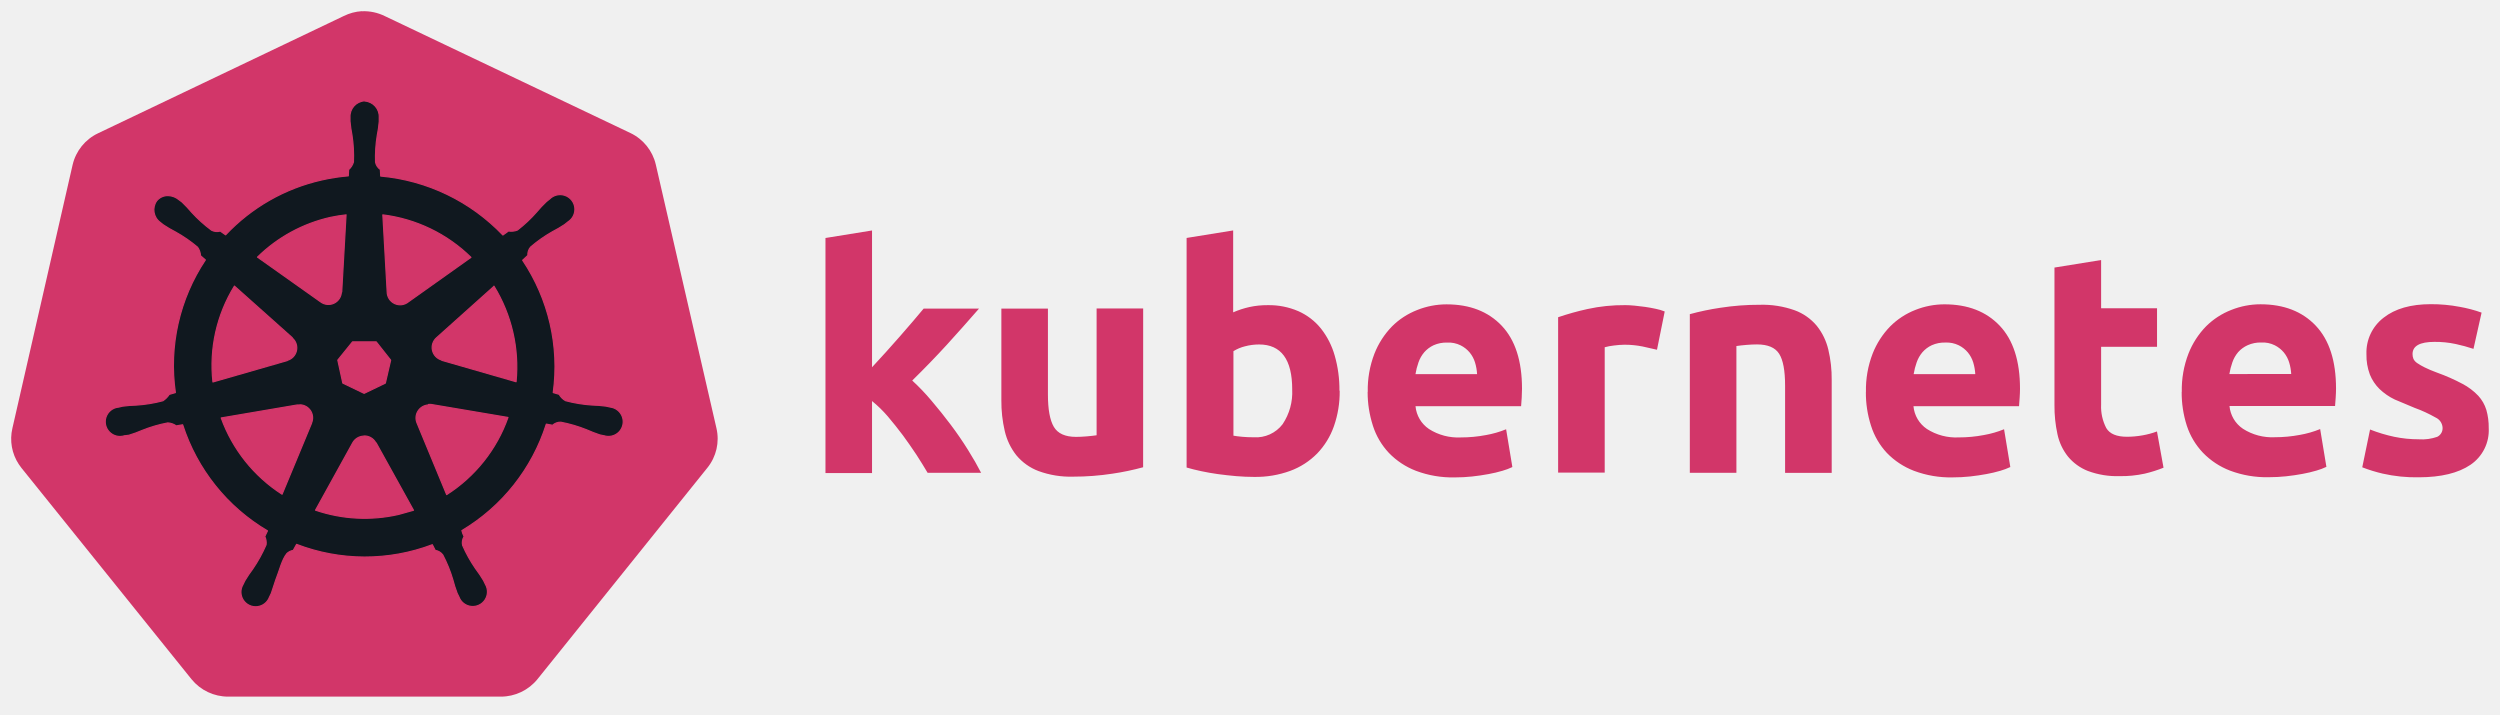
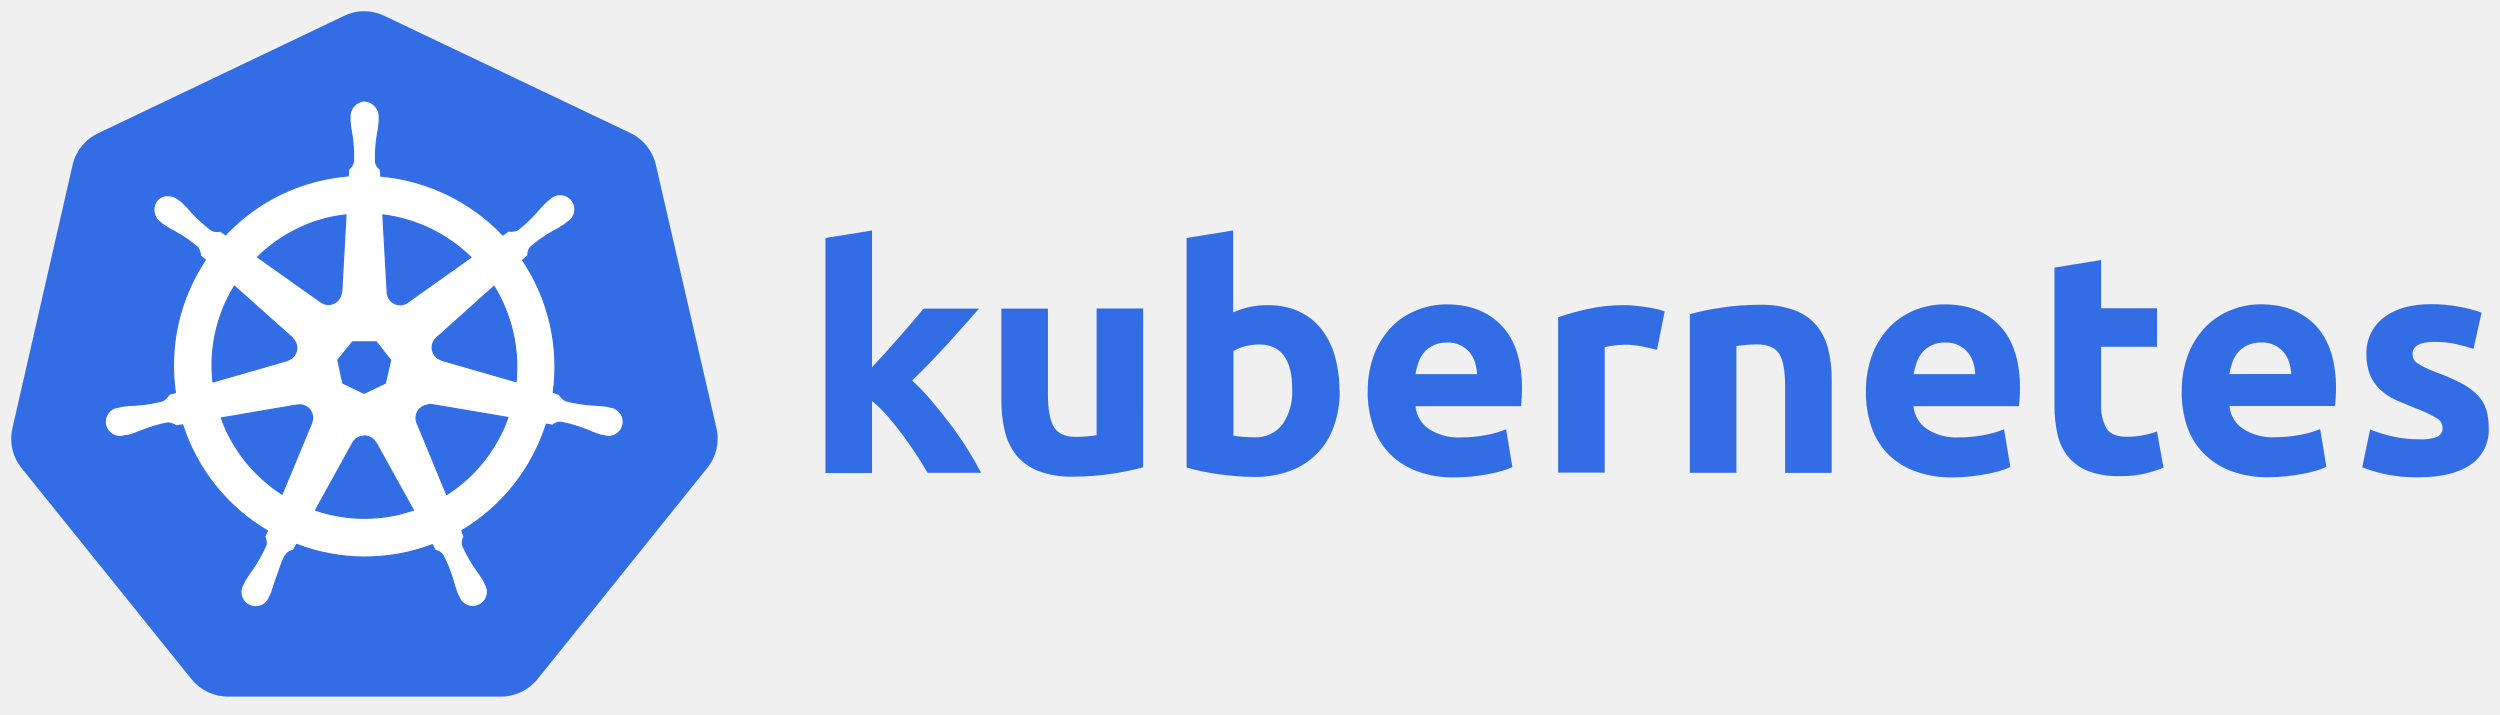
- <svg xmlns="http://www.w3.org/2000/svg" xmlns:xlink="http://www.w3.org/1999/xlink" viewBox="0 0 112 32" fill="#10181f" fill-rule="evenodd" stroke="#d23669" stroke-linecap="round" stroke-linejoin="round">
+ <svg xmlns="http://www.w3.org/2000/svg" xmlns:xlink="http://www.w3.org/1999/xlink" viewBox="0 0 112 32" fill="#FFFFFF" fill-rule="evenodd" stroke="#326DE6" stroke-linecap="round" stroke-linejoin="round">
  <use xlink:href="#A" x=".5" y=".5" />
  <symbol id="A" overflow="visible">
    <g fill-rule="nonzero">
-       <path d="M15.717 0a2.12 2.12 0 0 0-.814.216L3.89 5.472a2.09 2.09 0 0 0-1.138 1.417l-2.697 11.8a2.07 2.07 0 0 0 .287 1.61q.056.086.12.166l7.62 9.467a2.11 2.11 0 0 0 1.641.777h12.211a2.11 2.11 0 0 0 1.646-.784l7.612-9.47c.4-.495.55-1.147.406-1.766L28.881 6.877a2.09 2.09 0 0 0-1.138-1.417L16.738.22a2.12 2.12 0 0 0-1.021-.216z" stroke="none" fill="#d23669" />
-       <path d="M15.827 4.017a.7.7 0 0 0-.648.732v.186a5.8 5.8 0 0 0 .09.626c.061.396.082.796.065 1.196a.72.72 0 0 1-.216.341l-.015.28c-.4.033-.798.095-1.19.184a8.47 8.47 0 0 0-4.306 2.457l-.238-.168a.52.52 0 0 1-.391-.039c-.321-.238-.619-.506-.888-.801-.135-.16-.28-.315-.432-.46l-.155-.116c-.13-.105-.29-.165-.458-.173-.202-.01-.397.076-.525.233a.7.7 0 0 0 .162.972l.136.108a5.49 5.49 0 0 0 .546.32 6.15 6.15 0 0 1 .987.682.73.73 0 0 1 .132.38l.216.188a8.52 8.52 0 0 0-1.343 5.943l-.276.08a.93.93 0 0 1-.283.285 6.15 6.15 0 0 1-1.181.194c-.212.004-.423.021-.633.05l-.173.043h-.022a.66.66 0 0 0-.383 1.119.66.66 0 0 0 .677.163h.013l.18-.022a5.44 5.44 0 0 0 .592-.216c.37-.15.756-.262 1.15-.337a.73.73 0 0 1 .378.134l.287-.05a8.57 8.57 0 0 0 3.799 4.751l-.12.253a.65.65 0 0 1 .058.371c-.164.378-.363.74-.596 1.08-.128.17-.246.345-.354.527l-.086.177a.66.66 0 0 0 .643.99.66.66 0 0 0 .547-.427l.082-.168.2-.605c.173-.432.27-.896.5-1.183a.53.53 0 0 1 .283-.138l.15-.27a8.53 8.53 0 0 0 6.08.015l.13.253a.52.52 0 0 1 .337.203c.186.354.337.725.45 1.108a5.54 5.54 0 0 0 .192.605l.082.168a.66.66 0 0 0 1.174.13.66.66 0 0 0 .016-.693l-.086-.177a5.5 5.5 0 0 0-.354-.525c-.228-.33-.423-.68-.583-1.045-.032-.135-.008-.278.067-.395-.042-.086-.08-.175-.1-.266a8.57 8.57 0 0 0 3.783-4.768l.28.05a.52.52 0 0 1 .369-.136c.393.075.778.188 1.15.337a6.69 6.69 0 0 0 .592.23c.048.013.117.022.173.037h.013a.66.66 0 0 0 .832-.842.66.66 0 0 0-.54-.441l-.194-.043c-.21-.029-.421-.045-.633-.05a6.15 6.15 0 0 1-1.181-.194.74.74 0 0 1-.285-.285l-.266-.078a8.56 8.56 0 0 0-1.37-5.928l.233-.216a.52.52 0 0 1 .123-.374 6.15 6.15 0 0 1 .98-.689c.188-.096.37-.203.546-.32l.145-.117c.217-.135.337-.382.31-.636a.66.66 0 0 0-.44-.553c-.24-.083-.51-.022-.69.16l-.147.117a5.49 5.49 0 0 0-.432.46c-.26.3-.55.57-.864.814a.75.75 0 0 1-.4.043l-.25.18a8.64 8.64 0 0 0-5.474-2.641c0-.086-.013-.246-.015-.294a.52.52 0 0 1-.216-.328c-.014-.4.012-.8.076-1.194a5.3 5.3 0 0 0 .09-.626v-.188a.7.7 0 0 0-.648-.732zm-.825 5.11l-.194 3.455h-.015a.58.58 0 0 1-.922.445l-2.833-2.008c.902-.886 2.034-1.502 3.267-1.78a6.96 6.96 0 0 1 .7-.112zm1.65 0a6.84 6.84 0 0 1 3.945 1.903l-2.807 1.995a.58.58 0 0 1-.944-.445zm-6.647 3.194l2.59 2.31v.015a.58.58 0 0 1-.229.998v.01l-3.326.957a6.78 6.78 0 0 1 .963-4.293zm11.624 0a6.91 6.91 0 0 1 .991 4.28l-3.33-.96v-.013a.58.58 0 0 1-.229-.998l2.57-2.302zm-6.334 2.494h1.058l.648.82-.238 1.028-.95.458-.954-.458-.225-1.03zm3.397 2.807a.58.58 0 0 1 .134 0l3.43.58a6.79 6.79 0 0 1-2.745 3.455l-1.326-3.205c-.074-.175-.06-.374.042-.535s.272-.263.462-.274zm-5.76.015a.58.58 0 0 1 .525.81v.013l-1.32 3.18a6.82 6.82 0 0 1-2.725-3.416l3.4-.58c.038-.004.076-.004.114 0zm2.872 1.395a.58.58 0 0 1 .53.304h.013l1.676 3.023-.67.188a6.81 6.81 0 0 1-3.716-.192l1.67-3.023a.58.58 0 0 1 .495-.292z" stroke="#d23669" stroke-width=".054" />
-       <path d="M38.554 15.967l.637-.695q.328-.363.637-.717l.583-.674q.272-.32.47-.557h2.48q-.743.853-1.447 1.626-.706.773-1.546 1.598a9.63 9.63 0 0 1 .864.905q.447.525.864 1.08.417.555.77 1.123.35.56.587 1.024h-2.397q-.216-.367-.5-.808-.294-.443-.605-.868-.324-.432-.678-.85c-.215-.25-.45-.48-.706-.687v3.226h-2.086V10.162l2.086-.337v6.144zm12.158 4.466a11.61 11.61 0 0 1-1.371.287 11.42 11.42 0 0 1-1.762.134 4.16 4.16 0 0 1-1.56-.253 2.38 2.38 0 0 1-.987-.706c-.25-.318-.427-.686-.518-1.08a5.83 5.83 0 0 1-.153-1.386v-4.103h2.086v3.844q0 1.008.266 1.455.266.447.993.447.216 0 .475-.022.26-.022.447-.05v-5.68h2.086zm8.806-3.43a4.64 4.64 0 0 1-.26 1.596 3.37 3.37 0 0 1-.749 1.218 3.29 3.29 0 0 1-1.203.777 4.52 4.52 0 0 1-1.624.272q-.378 0-.8-.035-.4-.035-.812-.09-.4-.056-.762-.134-.363-.078-.648-.162V10.16l2.086-.337v3.67a3.95 3.95 0 0 1 .728-.238c.267-.058.539-.086.812-.084.476-.01.95.083 1.386.272.393.176.74.442 1.008.777a3.49 3.49 0 0 1 .615 1.211c.146.51.217 1.039.212 1.57zm-2.127-.056q0-2.015-1.484-2.015a2.46 2.46 0 0 0-.637.084 1.81 1.81 0 0 0-.512.216v3.786q.15.028.39.05.238.022.518.022a1.5 1.5 0 0 0 1.296-.587c.307-.46.457-1.004.428-1.555zm3.384.112a4.5 4.5 0 0 1 .3-1.715 3.67 3.67 0 0 1 .79-1.224c.32-.32.705-.568 1.127-.732.416-.167.86-.252 1.31-.253q1.568 0 2.477.96.907.96.907 2.82 0 .18-.013.4-.013.216-.028.384h-4.73a1.38 1.38 0 0 0 .602 1.02 2.42 2.42 0 0 0 1.427.378 6 6 0 0 0 1.127-.106c.3-.053.612-.14.903-.26l.28 1.693c-.144.068-.294.125-.447.168-.204.06-.412.109-.622.147q-.346.065-.734.108a7.36 7.36 0 0 1-.784.041 4.64 4.64 0 0 1-1.728-.294c-.46-.176-.876-.45-1.218-.805a3.19 3.19 0 0 1-.713-1.211c-.16-.5-.24-1.003-.238-1.518zm4.898-.8a2.16 2.16 0 0 0-.091-.518 1.31 1.31 0 0 0-.238-.447 1.27 1.27 0 0 0-.406-.322 1.23 1.23 0 0 0-.61-.125 1.4 1.4 0 0 0-.602.119 1.27 1.27 0 0 0-.42.315 1.41 1.41 0 0 0-.259.456 2.98 2.98 0 0 0-.134.525h2.758zm8.06-1.09q-.28-.07-.648-.147c-.267-.053-.54-.08-.812-.078-.157.002-.313.013-.47.035-.14.015-.277.04-.412.078v5.615h-2.087v-6.96a12.23 12.23 0 0 1 1.313-.367c.558-.122 1.128-.18 1.7-.175q.168 0 .406.022.238.022.475.056.238.035.475.086a2.18 2.18 0 0 1 .406.12zm1.468-1.594c.451-.123.909-.219 1.371-.287.584-.09 1.174-.136 1.764-.134a4.3 4.3 0 0 1 1.566.246c.384.14.724.38.987.693.25.312.426.674.518 1.062a5.6 5.6 0 0 1 .153 1.37v4.16h-2.088v-3.91q0-1.008-.266-1.425-.266-.42-.993-.42-.216 0-.475.022-.26.022-.447.05v5.68h-2.087v-7.11zm7.893 3.483a4.5 4.5 0 0 1 .3-1.715 3.67 3.67 0 0 1 .79-1.224 3.29 3.29 0 0 1 1.119-.732 3.53 3.53 0 0 1 1.309-.253q1.568 0 2.477.96.907.96.907 2.82 0 .18-.015.4-.015.216-.028.384h-4.73a1.38 1.38 0 0 0 .602 1.02 2.42 2.42 0 0 0 1.427.378 6 6 0 0 0 1.127-.106c.3-.053.612-.14.903-.26l.28 1.693c-.144.068-.294.124-.447.168-.205.06-.412.109-.622.147q-.346.065-.734.108a7.36 7.36 0 0 1-.784.041 4.64 4.64 0 0 1-1.728-.294c-.46-.176-.876-.45-1.218-.805a3.19 3.19 0 0 1-.708-1.218 4.79 4.79 0 0 1-.23-1.512zm4.898-.8a2.16 2.16 0 0 0-.091-.518 1.31 1.31 0 0 0-.238-.447 1.27 1.27 0 0 0-.406-.322 1.23 1.23 0 0 0-.61-.125 1.4 1.4 0 0 0-.602.119 1.27 1.27 0 0 0-.42.315 1.41 1.41 0 0 0-.259.456 2.97 2.97 0 0 0-.134.525h2.758zm3.552-4.772l2.086-.337v2.16h2.505v1.728H93.63v2.59a2.06 2.06 0 0 0 .231 1.05q.23.39.93.39a4.03 4.03 0 0 0 .693-.063c.22-.038.438-.096.648-.175l.294 1.624c-.273.11-.554.198-.84.266a4.9 4.9 0 0 1-1.134.112 3.73 3.73 0 0 1-1.412-.231 2.21 2.21 0 0 1-.896-.648 2.42 2.42 0 0 1-.47-1 5.9 5.9 0 0 1-.134-1.296v-6.17zm5.7 5.57a4.5 4.5 0 0 1 .3-1.715 3.67 3.67 0 0 1 .79-1.224 3.29 3.29 0 0 1 1.127-.732 3.53 3.53 0 0 1 1.309-.253q1.568 0 2.477.96.907.96.907 2.814 0 .18-.015.4-.015.216-.028.384h-4.73c.038.414.26.79.605 1.02a2.42 2.42 0 0 0 1.427.378 6 6 0 0 0 1.127-.106c.3-.053.612-.14.903-.26l.28 1.693c-.144.068-.294.124-.447.168-.204.06-.412.109-.622.147q-.346.065-.734.108a7.36 7.36 0 0 1-.784.041 4.64 4.64 0 0 1-1.728-.294c-.46-.176-.876-.45-1.218-.805a3.19 3.19 0 0 1-.721-1.211 4.82 4.82 0 0 1-.23-1.512zm4.902-.8a2.16 2.16 0 0 0-.091-.518 1.31 1.31 0 0 0-.238-.447 1.27 1.27 0 0 0-.406-.322 1.23 1.23 0 0 0-.61-.125 1.4 1.4 0 0 0-.602.119 1.27 1.27 0 0 0-.43.313 1.41 1.41 0 0 0-.259.456 2.97 2.97 0 0 0-.134.525zm5.73 2.926a2.08 2.08 0 0 0 .812-.112.43.43 0 0 0 .238-.432.53.53 0 0 0-.309-.432c-.3-.17-.613-.316-.937-.432l-.9-.378a2.61 2.61 0 0 1-.678-.469c-.187-.184-.334-.404-.432-.648-.11-.3-.16-.6-.153-.91-.025-.638.262-1.248.77-1.637q.77-.605 2.112-.605a6.79 6.79 0 0 1 1.296.119 6.01 6.01 0 0 1 .98.259l-.363 1.624a7.68 7.68 0 0 0-.79-.216c-.315-.068-.637-.1-.96-.097q-.98 0-.98.546a.57.57 0 0 0 .04.216c.038.077.096.14.168.188a2.6 2.6 0 0 0 .343.197q.216.108.553.233c.39.139.769.307 1.134.501a2.71 2.71 0 0 1 .706.533 1.65 1.65 0 0 1 .363.635c.074.263.11.536.106.81.036.655-.275 1.28-.818 1.648q-.82.557-2.315.56a6.72 6.72 0 0 1-1.63-.168 6.74 6.74 0 0 1-.903-.28l.35-1.693a6.76 6.76 0 0 0 1.09.328 5.3 5.3 0 0 0 1.097.11z" stroke="none" fill="#d23669" />
+       <path d="M15.717 0a2.12 2.12 0 0 0-.814.216L3.89 5.472a2.09 2.09 0 0 0-1.138 1.417l-2.697 11.8a2.07 2.07 0 0 0 .287 1.61q.056.086.12.166l7.62 9.467a2.11 2.11 0 0 0 1.641.777h12.211a2.11 2.11 0 0 0 1.646-.784l7.612-9.47c.4-.495.55-1.147.406-1.766L28.881 6.877a2.09 2.09 0 0 0-1.138-1.417L16.738.22a2.12 2.12 0 0 0-1.021-.216z" stroke="none" fill="#326DE6" />
+       <path d="M15.827 4.017a.7.7 0 0 0-.648.732v.186a5.8 5.8 0 0 0 .09.626c.061.396.082.796.065 1.196a.72.72 0 0 1-.216.341l-.015.28c-.4.033-.798.095-1.19.184a8.47 8.47 0 0 0-4.306 2.457l-.238-.168a.52.52 0 0 1-.391-.039c-.321-.238-.619-.506-.888-.801-.135-.16-.28-.315-.432-.46l-.155-.116c-.13-.105-.29-.165-.458-.173-.202-.01-.397.076-.525.233a.7.7 0 0 0 .162.972l.136.108a5.49 5.49 0 0 0 .546.32 6.15 6.15 0 0 1 .987.682.73.73 0 0 1 .132.38l.216.188a8.52 8.52 0 0 0-1.343 5.943l-.276.08a.93.93 0 0 1-.283.285 6.15 6.15 0 0 1-1.181.194c-.212.004-.423.021-.633.05l-.173.043h-.022a.66.66 0 0 0-.383 1.119.66.66 0 0 0 .677.163h.013l.18-.022a5.44 5.44 0 0 0 .592-.216c.37-.15.756-.262 1.15-.337a.73.73 0 0 1 .378.134l.287-.05a8.57 8.57 0 0 0 3.799 4.751l-.12.253a.65.65 0 0 1 .058.371c-.164.378-.363.74-.596 1.08-.128.17-.246.345-.354.527l-.086.177a.66.66 0 0 0 .643.99.66.66 0 0 0 .547-.427l.082-.168.2-.605c.173-.432.27-.896.5-1.183a.53.53 0 0 1 .283-.138l.15-.27a8.53 8.53 0 0 0 6.08.015l.13.253a.52.52 0 0 1 .337.203c.186.354.337.725.45 1.108a5.54 5.54 0 0 0 .192.605l.082.168a.66.66 0 0 0 1.174.13.66.66 0 0 0 .016-.693l-.086-.177a5.5 5.5 0 0 0-.354-.525c-.228-.33-.423-.68-.583-1.045-.032-.135-.008-.278.067-.395-.042-.086-.08-.175-.1-.266a8.57 8.57 0 0 0 3.783-4.768l.28.05a.52.52 0 0 1 .369-.136c.393.075.778.188 1.15.337a6.69 6.69 0 0 0 .592.23c.048.013.117.022.173.037h.013a.66.66 0 0 0 .832-.842.66.66 0 0 0-.54-.441l-.194-.043c-.21-.029-.421-.045-.633-.05a6.15 6.15 0 0 1-1.181-.194.74.74 0 0 1-.285-.285l-.266-.078a8.56 8.56 0 0 0-1.37-5.928l.233-.216a.52.52 0 0 1 .123-.374 6.15 6.15 0 0 1 .98-.689c.188-.096.37-.203.546-.32l.145-.117c.217-.135.337-.382.31-.636a.66.66 0 0 0-.44-.553c-.24-.083-.51-.022-.69.16l-.147.117a5.49 5.49 0 0 0-.432.46c-.26.3-.55.57-.864.814a.75.75 0 0 1-.4.043l-.25.18a8.64 8.64 0 0 0-5.474-2.641c0-.086-.013-.246-.015-.294a.52.52 0 0 1-.216-.328c-.014-.4.012-.8.076-1.194a5.3 5.3 0 0 0 .09-.626v-.188a.7.7 0 0 0-.648-.732zm-.825 5.11l-.194 3.455h-.015a.58.58 0 0 1-.922.445l-2.833-2.008c.902-.886 2.034-1.502 3.267-1.78a6.96 6.96 0 0 1 .7-.112zm1.65 0a6.84 6.84 0 0 1 3.945 1.903l-2.807 1.995a.58.58 0 0 1-.944-.445zm-6.647 3.194l2.59 2.31v.015a.58.58 0 0 1-.229.998v.01l-3.326.957a6.78 6.78 0 0 1 .963-4.293zm11.624 0a6.91 6.91 0 0 1 .991 4.28l-3.33-.96v-.013a.58.58 0 0 1-.229-.998l2.57-2.302zm-6.334 2.494h1.058l.648.82-.238 1.028-.95.458-.954-.458-.225-1.03zm3.397 2.807a.58.58 0 0 1 .134 0l3.43.58a6.79 6.79 0 0 1-2.745 3.455l-1.326-3.205c-.074-.175-.06-.374.042-.535s.272-.263.462-.274zm-5.76.015a.58.58 0 0 1 .525.81v.013l-1.32 3.18a6.82 6.82 0 0 1-2.725-3.416l3.4-.58c.038-.004.076-.004.114 0zm2.872 1.395a.58.58 0 0 1 .53.304h.013l1.676 3.023-.67.188a6.81 6.81 0 0 1-3.716-.192l1.67-3.023a.58.58 0 0 1 .495-.292z" stroke="#326DE6" stroke-width=".054" />
+       <path d="M38.554 15.967l.637-.695q.328-.363.637-.717l.583-.674q.272-.32.47-.557h2.48q-.743.853-1.447 1.626-.706.773-1.546 1.598a9.63 9.63 0 0 1 .864.905q.447.525.864 1.08.417.555.77 1.123.35.56.587 1.024h-2.397q-.216-.367-.5-.808-.294-.443-.605-.868-.324-.432-.678-.85c-.215-.25-.45-.48-.706-.687v3.226h-2.086V10.162l2.086-.337v6.144zm12.158 4.466a11.61 11.61 0 0 1-1.371.287 11.42 11.42 0 0 1-1.762.134 4.16 4.16 0 0 1-1.56-.253 2.38 2.38 0 0 1-.987-.706c-.25-.318-.427-.686-.518-1.08a5.83 5.83 0 0 1-.153-1.386v-4.103h2.086v3.844q0 1.008.266 1.455.266.447.993.447.216 0 .475-.022.26-.022.447-.05v-5.68h2.086zm8.806-3.43a4.64 4.64 0 0 1-.26 1.596 3.37 3.37 0 0 1-.749 1.218 3.29 3.29 0 0 1-1.203.777 4.52 4.52 0 0 1-1.624.272q-.378 0-.8-.035-.4-.035-.812-.09-.4-.056-.762-.134-.363-.078-.648-.162V10.16l2.086-.337v3.67a3.95 3.95 0 0 1 .728-.238c.267-.058.539-.086.812-.084.476-.01.95.083 1.386.272.393.176.74.442 1.008.777a3.49 3.49 0 0 1 .615 1.211c.146.51.217 1.039.212 1.57zm-2.127-.056q0-2.015-1.484-2.015a2.46 2.46 0 0 0-.637.084 1.81 1.81 0 0 0-.512.216v3.786q.15.028.39.05.238.022.518.022a1.5 1.5 0 0 0 1.296-.587c.307-.46.457-1.004.428-1.555zm3.384.112a4.5 4.5 0 0 1 .3-1.715 3.67 3.67 0 0 1 .79-1.224c.32-.32.705-.568 1.127-.732.416-.167.86-.252 1.31-.253q1.568 0 2.477.96.907.96.907 2.82 0 .18-.013.4-.013.216-.028.384h-4.73a1.38 1.38 0 0 0 .602 1.02 2.42 2.42 0 0 0 1.427.378 6 6 0 0 0 1.127-.106c.3-.053.612-.14.903-.26l.28 1.693c-.144.068-.294.125-.447.168-.204.06-.412.109-.622.147q-.346.065-.734.108a7.36 7.36 0 0 1-.784.041 4.64 4.64 0 0 1-1.728-.294c-.46-.176-.876-.45-1.218-.805a3.19 3.19 0 0 1-.713-1.211c-.16-.5-.24-1.003-.238-1.518zm4.898-.8a2.16 2.16 0 0 0-.091-.518 1.31 1.31 0 0 0-.238-.447 1.27 1.27 0 0 0-.406-.322 1.23 1.23 0 0 0-.61-.125 1.4 1.4 0 0 0-.602.119 1.27 1.27 0 0 0-.42.315 1.41 1.41 0 0 0-.259.456 2.98 2.98 0 0 0-.134.525h2.758zm8.06-1.09q-.28-.07-.648-.147c-.267-.053-.54-.08-.812-.078-.157.002-.313.013-.47.035-.14.015-.277.04-.412.078v5.615h-2.087v-6.96a12.23 12.23 0 0 1 1.313-.367c.558-.122 1.128-.18 1.7-.175q.168 0 .406.022.238.022.475.056.238.035.475.086a2.18 2.18 0 0 1 .406.12zm1.468-1.594c.451-.123.909-.219 1.371-.287.584-.09 1.174-.136 1.764-.134a4.3 4.3 0 0 1 1.566.246c.384.14.724.38.987.693.25.312.426.674.518 1.062a5.6 5.6 0 0 1 .153 1.37v4.16h-2.088v-3.91q0-1.008-.266-1.425-.266-.42-.993-.42-.216 0-.475.022-.26.022-.447.05v5.68h-2.087v-7.11zm7.893 3.483a4.5 4.5 0 0 1 .3-1.715 3.67 3.67 0 0 1 .79-1.224 3.29 3.29 0 0 1 1.119-.732 3.53 3.53 0 0 1 1.309-.253q1.568 0 2.477.96.907.96.907 2.82 0 .18-.015.4-.015.216-.028.384h-4.73a1.38 1.38 0 0 0 .602 1.02 2.42 2.42 0 0 0 1.427.378 6 6 0 0 0 1.127-.106c.3-.053.612-.14.903-.26l.28 1.693c-.144.068-.294.124-.447.168-.205.06-.412.109-.622.147q-.346.065-.734.108a7.36 7.36 0 0 1-.784.041 4.64 4.64 0 0 1-1.728-.294c-.46-.176-.876-.45-1.218-.805a3.19 3.19 0 0 1-.708-1.218 4.79 4.79 0 0 1-.23-1.512zm4.898-.8a2.16 2.16 0 0 0-.091-.518 1.31 1.31 0 0 0-.238-.447 1.27 1.27 0 0 0-.406-.322 1.23 1.23 0 0 0-.61-.125 1.4 1.4 0 0 0-.602.119 1.27 1.27 0 0 0-.42.315 1.41 1.41 0 0 0-.259.456 2.97 2.97 0 0 0-.134.525h2.758zm3.552-4.772l2.086-.337v2.16h2.505v1.728H93.63v2.59a2.06 2.06 0 0 0 .231 1.05q.23.39.93.39a4.03 4.03 0 0 0 .693-.063c.22-.038.438-.096.648-.175l.294 1.624c-.273.11-.554.198-.84.266a4.9 4.9 0 0 1-1.134.112 3.73 3.73 0 0 1-1.412-.231 2.21 2.21 0 0 1-.896-.648 2.42 2.42 0 0 1-.47-1 5.9 5.9 0 0 1-.134-1.296v-6.17zm5.7 5.57a4.5 4.5 0 0 1 .3-1.715 3.67 3.67 0 0 1 .79-1.224 3.29 3.29 0 0 1 1.127-.732 3.53 3.53 0 0 1 1.309-.253q1.568 0 2.477.96.907.96.907 2.814 0 .18-.015.4-.015.216-.028.384h-4.73c.038.414.26.79.605 1.02a2.42 2.42 0 0 0 1.427.378 6 6 0 0 0 1.127-.106c.3-.053.612-.14.903-.26l.28 1.693c-.144.068-.294.124-.447.168-.204.06-.412.109-.622.147q-.346.065-.734.108a7.36 7.36 0 0 1-.784.041 4.64 4.64 0 0 1-1.728-.294c-.46-.176-.876-.45-1.218-.805a3.19 3.19 0 0 1-.721-1.211 4.82 4.82 0 0 1-.23-1.512zm4.902-.8a2.16 2.16 0 0 0-.091-.518 1.31 1.31 0 0 0-.238-.447 1.27 1.27 0 0 0-.406-.322 1.23 1.23 0 0 0-.61-.125 1.4 1.4 0 0 0-.602.119 1.27 1.27 0 0 0-.43.313 1.41 1.41 0 0 0-.259.456 2.97 2.97 0 0 0-.134.525zm5.73 2.926a2.08 2.08 0 0 0 .812-.112.43.43 0 0 0 .238-.432.53.53 0 0 0-.309-.432c-.3-.17-.613-.316-.937-.432l-.9-.378a2.61 2.61 0 0 1-.678-.469c-.187-.184-.334-.404-.432-.648-.11-.3-.16-.6-.153-.91-.025-.638.262-1.248.77-1.637q.77-.605 2.112-.605a6.79 6.79 0 0 1 1.296.119 6.01 6.01 0 0 1 .98.259l-.363 1.624a7.68 7.68 0 0 0-.79-.216c-.315-.068-.637-.1-.96-.097q-.98 0-.98.546a.57.57 0 0 0 .04.216c.038.077.096.14.168.188a2.6 2.6 0 0 0 .343.197q.216.108.553.233c.39.139.769.307 1.134.501a2.71 2.71 0 0 1 .706.533 1.65 1.65 0 0 1 .363.635c.074.263.11.536.106.81.036.655-.275 1.28-.818 1.648q-.82.557-2.315.56a6.72 6.72 0 0 1-1.63-.168 6.74 6.74 0 0 1-.903-.28l.35-1.693a6.76 6.76 0 0 0 1.09.328 5.3 5.3 0 0 0 1.097.11z" stroke="none" fill="#326DE6" />
    </g>
  </symbol>
</svg>
